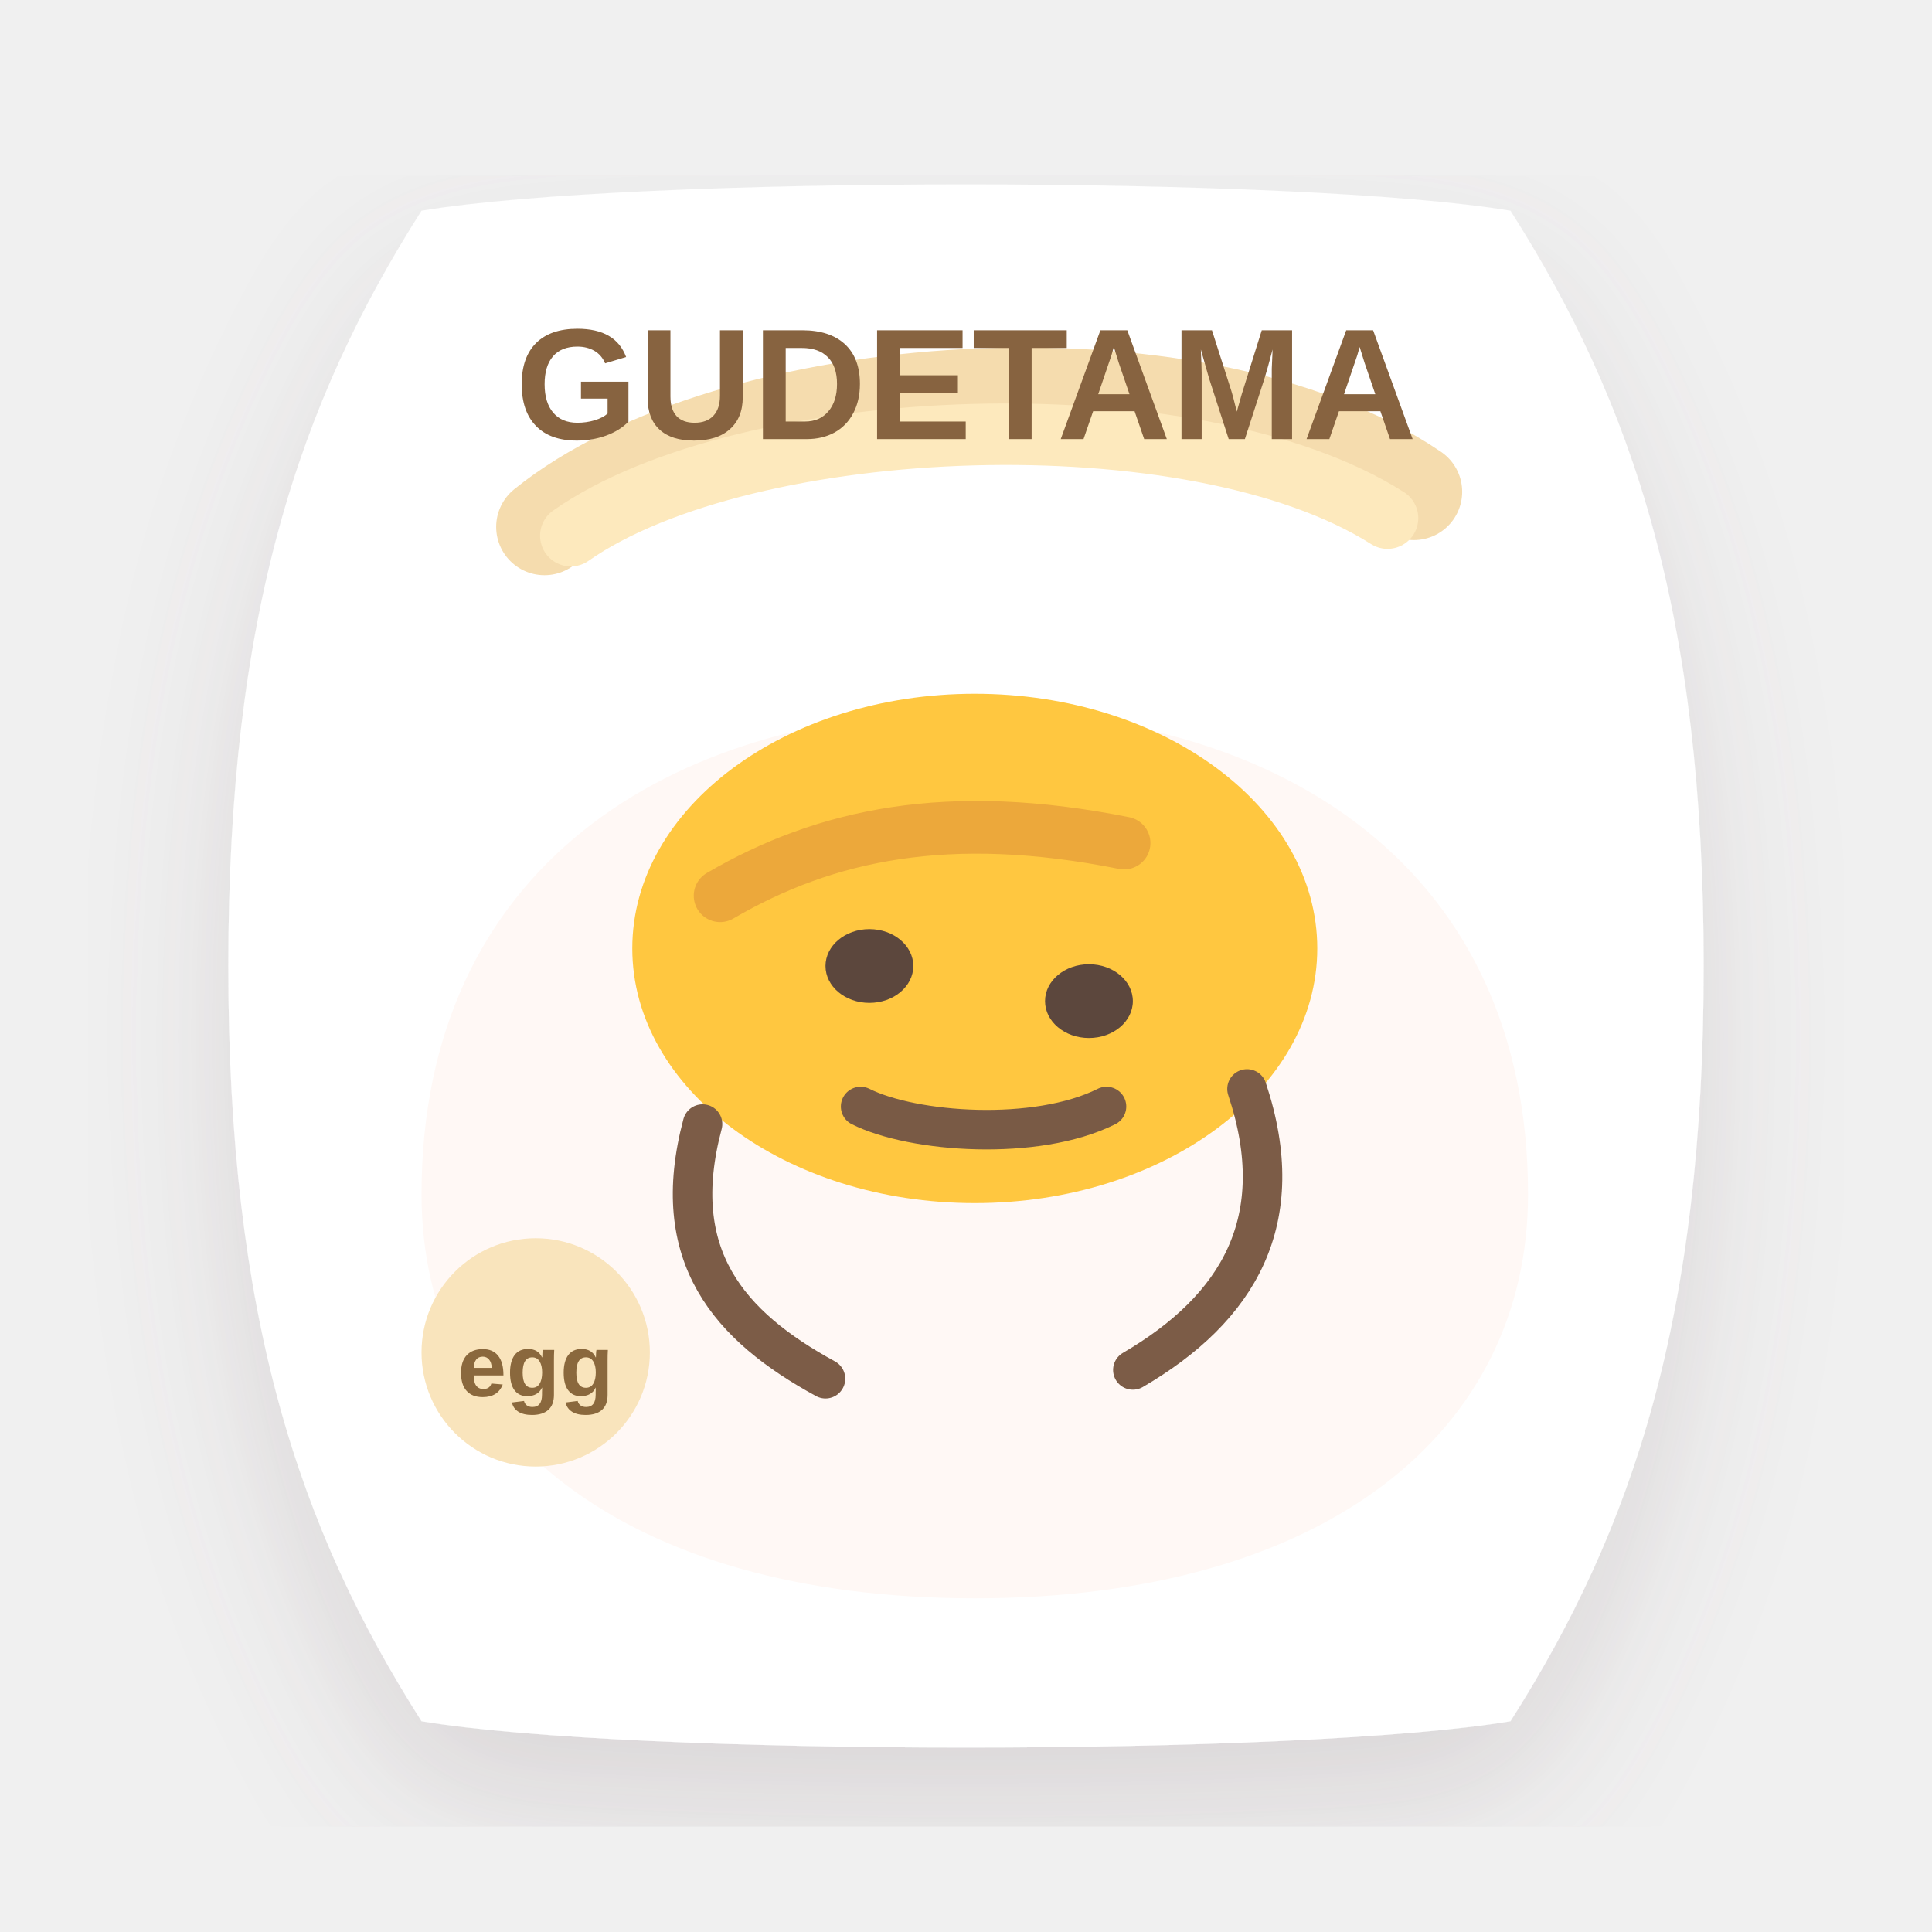
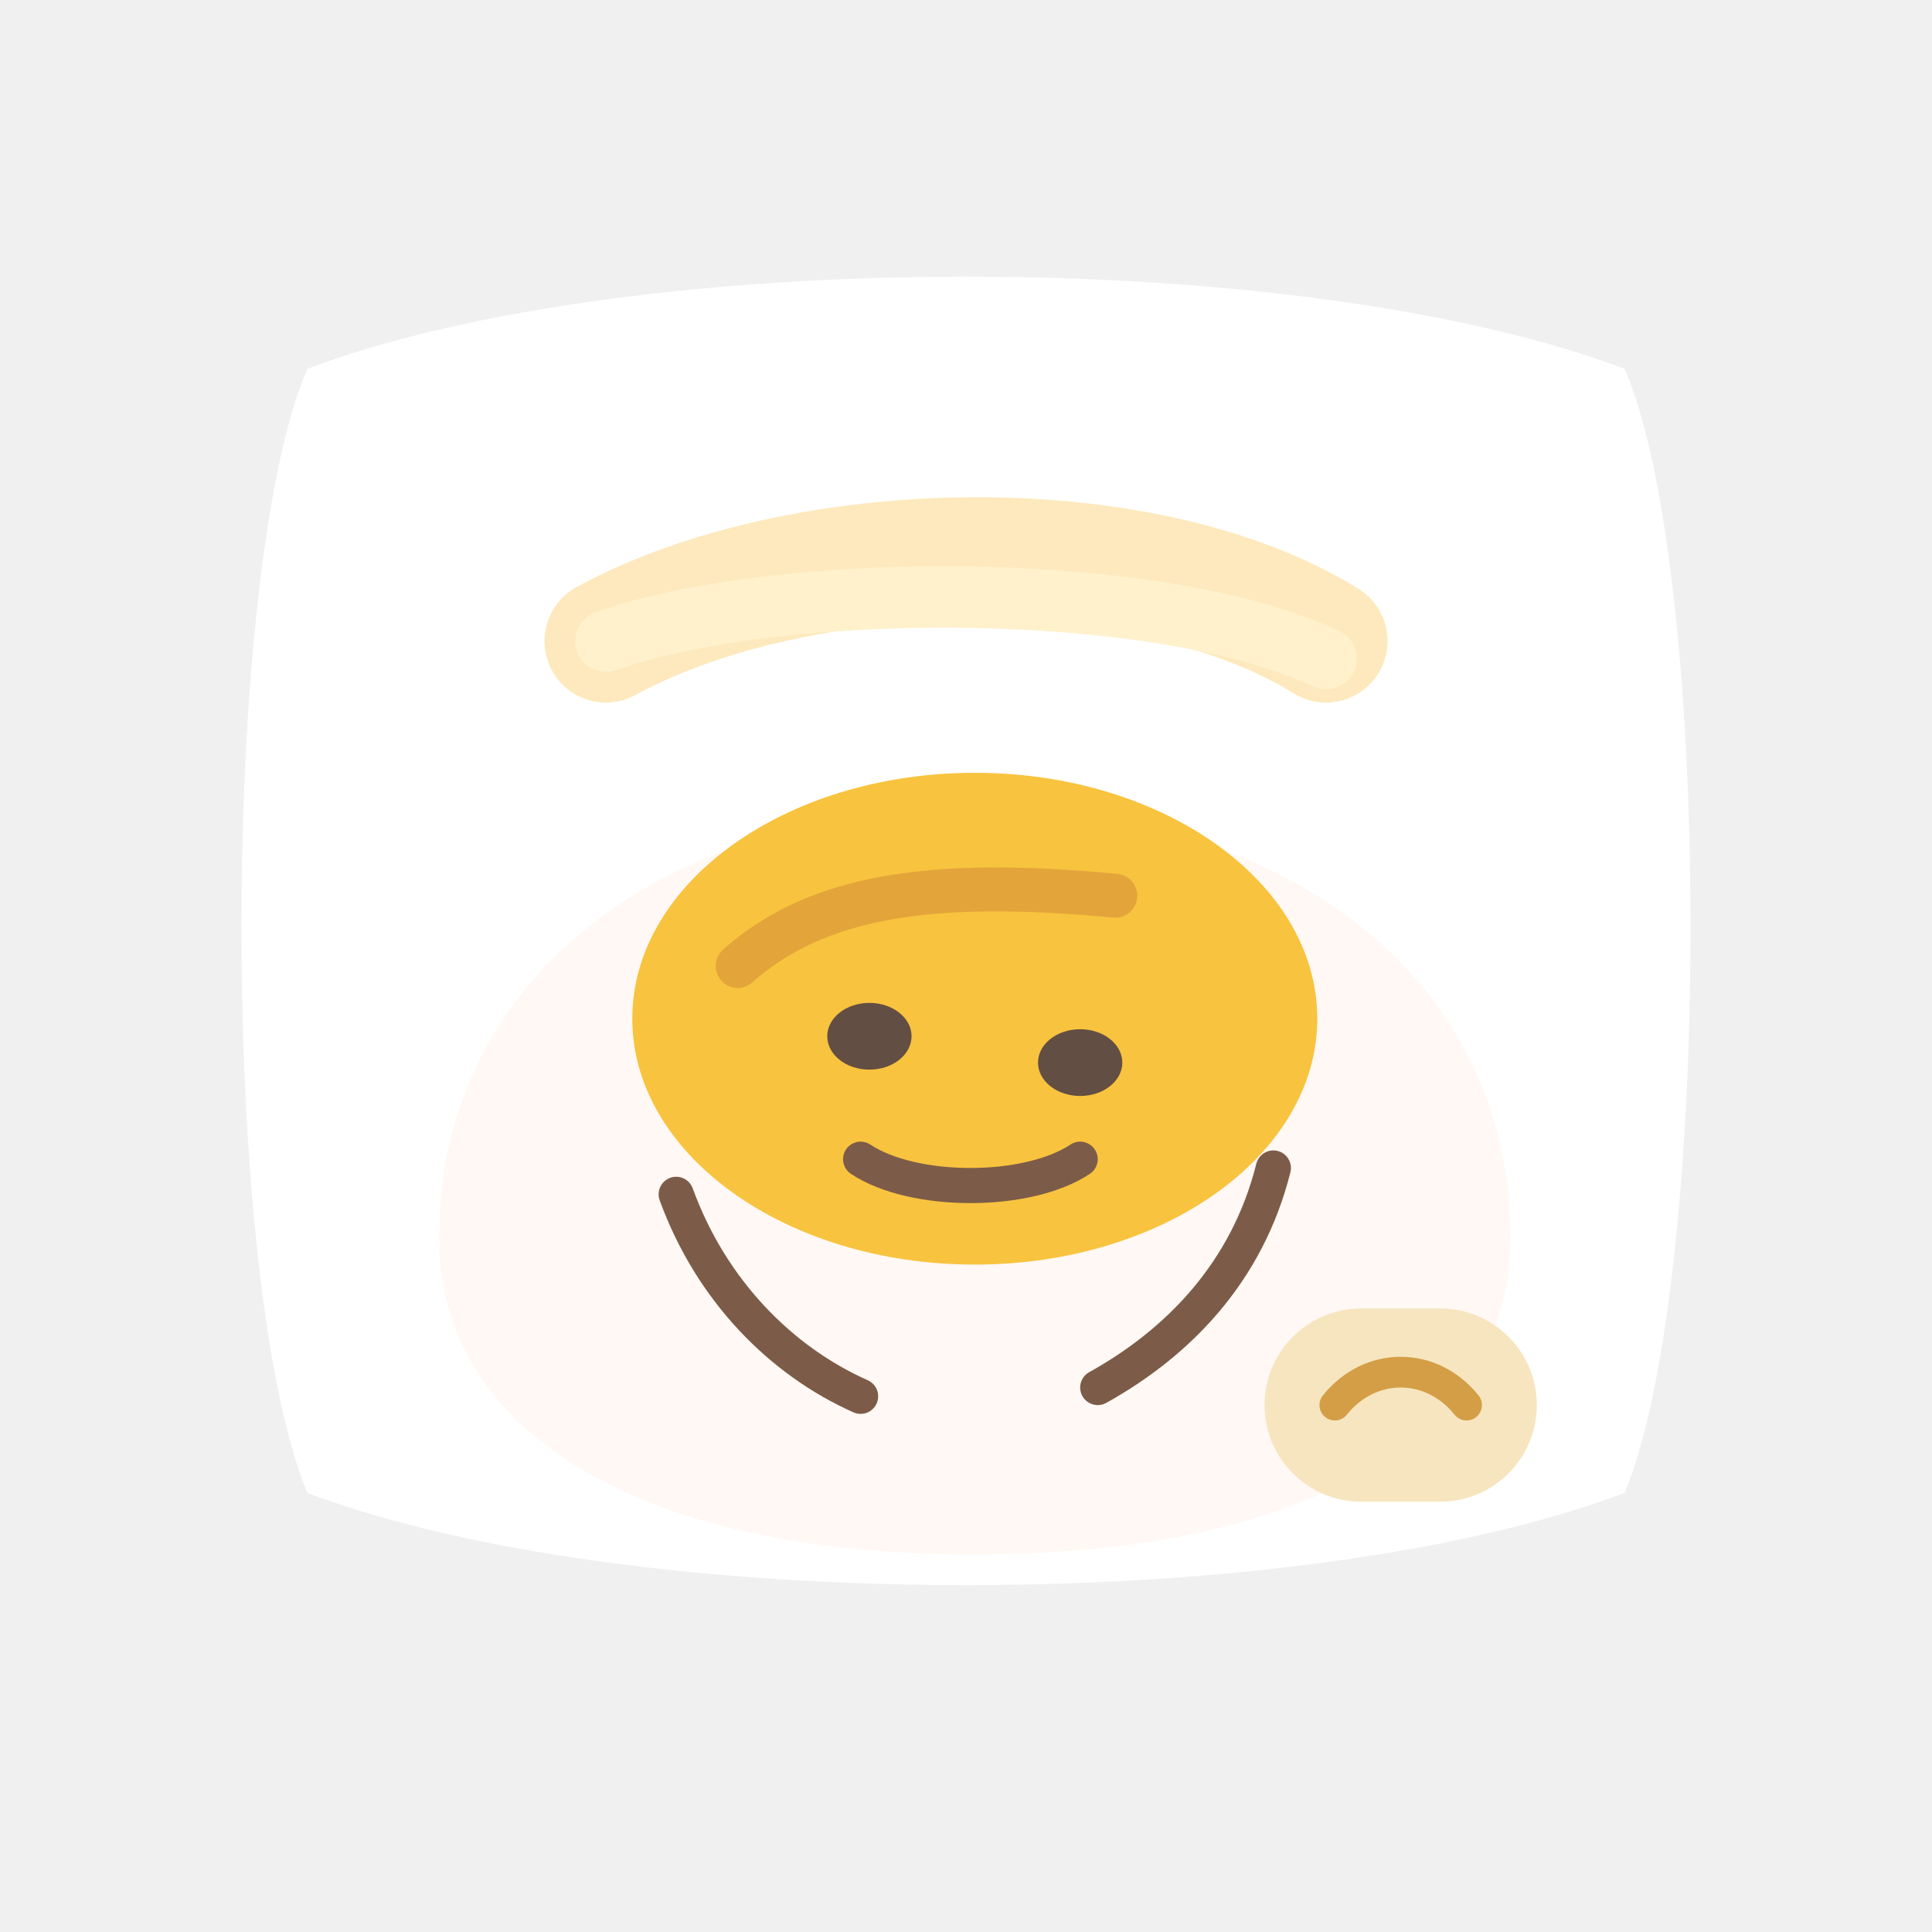
<svg xmlns="http://www.w3.org/2000/svg" width="220" height="220" viewBox="0 0 220 220" fill="none">
-   <defs>
-     <filter id="shadow" x="10" y="12" width="200" height="196" filterUnits="userSpaceOnUse" color-interpolation-filters="sRGB">
-       <feDropShadow dx="0" dy="8" stdDeviation="8" flood-color="#7A6474" flood-opacity="0.18" />
-     </filter>
-   </defs>
-   <g filter="url(#shadow)">
-     <path d="M48 24C72 20 148 20 172 24C186 46 194 70 194 110C194 150 186 174 172 196C148 200 72 200 48 196C34 174 26 150 26 110C26 70 34 46 48 24Z" fill="white" />
-     <path d="M48 136C48 99 76 81 111 81C146 81 174 99 174 136C174 163 151 182 111 182C71 182 48 163 48 136Z" fill="#FFF8F5" />
-     <ellipse cx="111" cy="108" rx="39" ry="29" fill="#FFC740" />
-     <path d="M82 102C94 95 108 92 128 96" stroke="#ECA83A" stroke-width="6" stroke-linecap="round" />
-     <ellipse cx="99" cy="110" rx="5" ry="4.2" fill="#5C473E" />
-     <ellipse cx="124" cy="114" rx="5" ry="4.2" fill="#5C473E" />
-     <path d="M98 126C104 129 118 130 126 126" stroke="#795A45" stroke-width="4.5" stroke-linecap="round" />
-     <path d="M80 128C76 143 83 151 94 157" stroke="#7B5C46" stroke-width="4.5" stroke-linecap="round" />
-     <path d="M142 124C147 139 141 149 129 156" stroke="#7B5C46" stroke-width="4.5" stroke-linecap="round" />
-     <path d="M62 60C83 43 136 39 161 56" stroke="#F5DCAE" stroke-width="11" stroke-linecap="round" />
-     <path d="M65 61C85 47 136 45 158 59" stroke="#FDE9BD" stroke-width="7" stroke-linecap="round" />
-     <circle cx="61" cy="154" r="13" fill="#F9E4BC" />
-     <text x="61" y="159" text-anchor="middle" font-family="Arial, sans-serif" font-size="10" font-weight="700" fill="#8A673C">egg</text>
-     <text x="110" y="50" text-anchor="middle" font-family="Arial, sans-serif" font-size="18" font-weight="700" fill="#876340">GUDETAMA</text>
-   </g>
+   <path d="M35 42C72 28 148 28 185 42C195 65 195 146 185 170C148 184 72 184 35 170C25 146 25 65 35 42Z" fill="white" />
+   <path d="M50 141C50 111 76 92 111 92C146 92 172 111 172 141C172 162 151 177 111 177C71 177 50 162 50 141Z" fill="#FFF8F4" />
+   <ellipse cx="111" cy="116" rx="39" ry="28" fill="#F8C33E" />
+   <path d="M84 110C93 102 106 100 127 102" stroke="#E3A43A" stroke-width="5" stroke-linecap="round" />
+   <ellipse cx="99" cy="118" rx="4.8" ry="3.8" fill="#634E43" />
+   <ellipse cx="123" cy="121" rx="4.8" ry="3.8" fill="#634E43" />
+   <path d="M98 132C104 136 117 136 123 132" stroke="#7C5C48" stroke-width="4" stroke-linecap="round" />
+   <path d="M77 136C81 147 89 155 98 159" stroke="#7C5C48" stroke-width="4" stroke-linecap="round" />
+   <path d="M145 133C142 145 134 153 125 158" stroke="#7C5C48" stroke-width="4" stroke-linecap="round" />
+   <path d="M69 73C91 61 130 60 151 73" stroke="#FDE9BD" stroke-width="14" stroke-linecap="round" />
+   <path d="M69 73C89 66 132 66 151 75" stroke="#FFF1CC" stroke-width="7" stroke-linecap="round" />
+   <rect x="144" y="149" width="31" height="22" rx="11" fill="#F6E5BF" />
+   <path d="M152 160C156 155 163 155 167 160" stroke="#D49E47" stroke-width="3.5" stroke-linecap="round" />
</svg>
